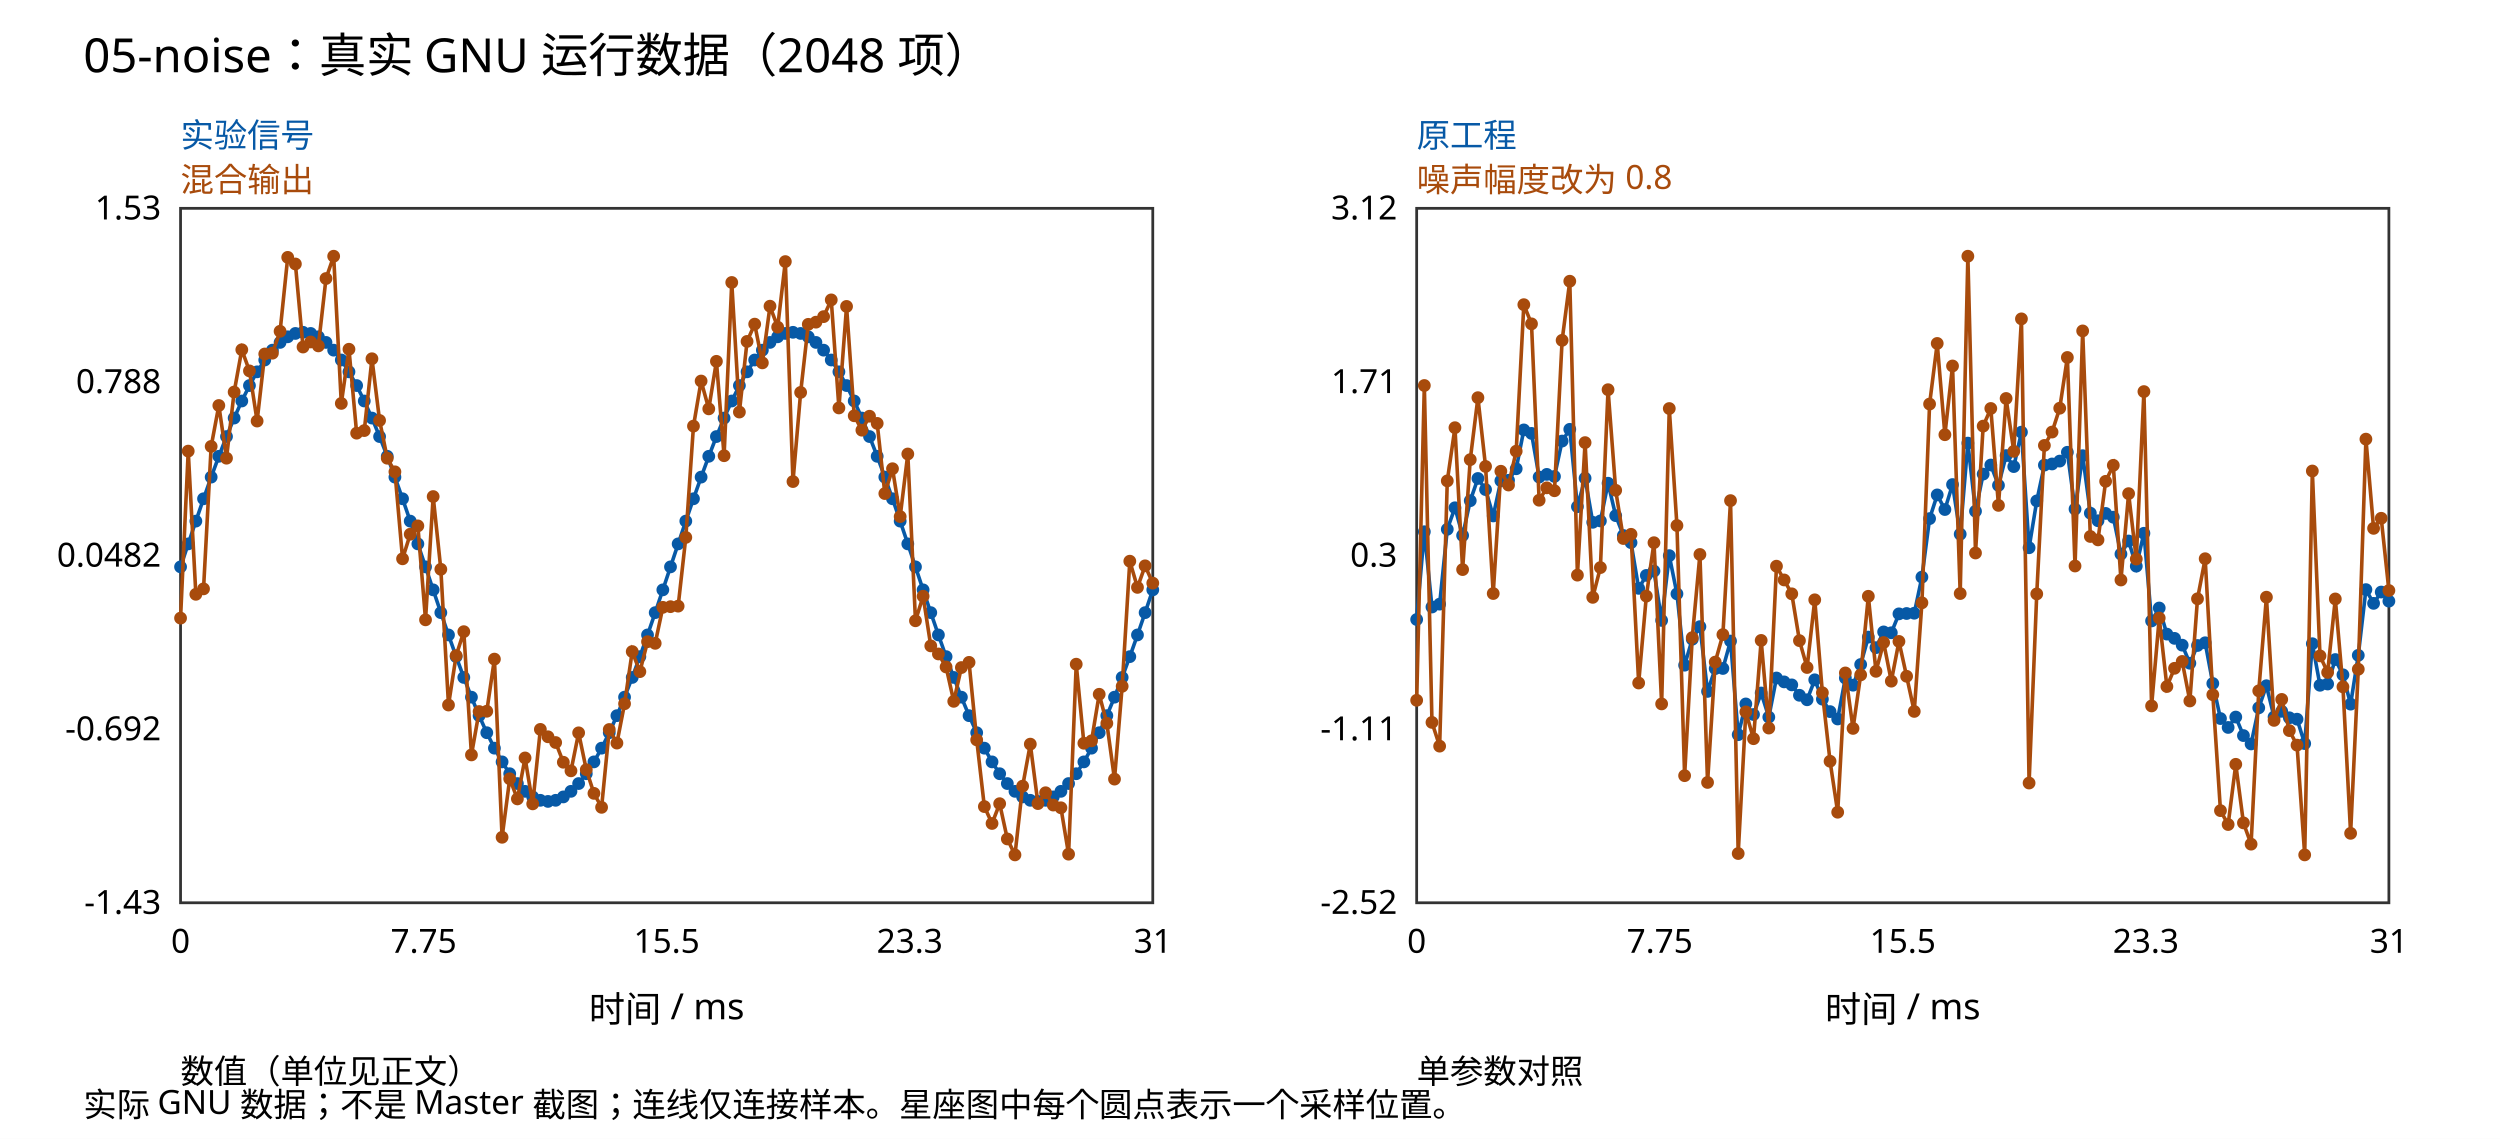
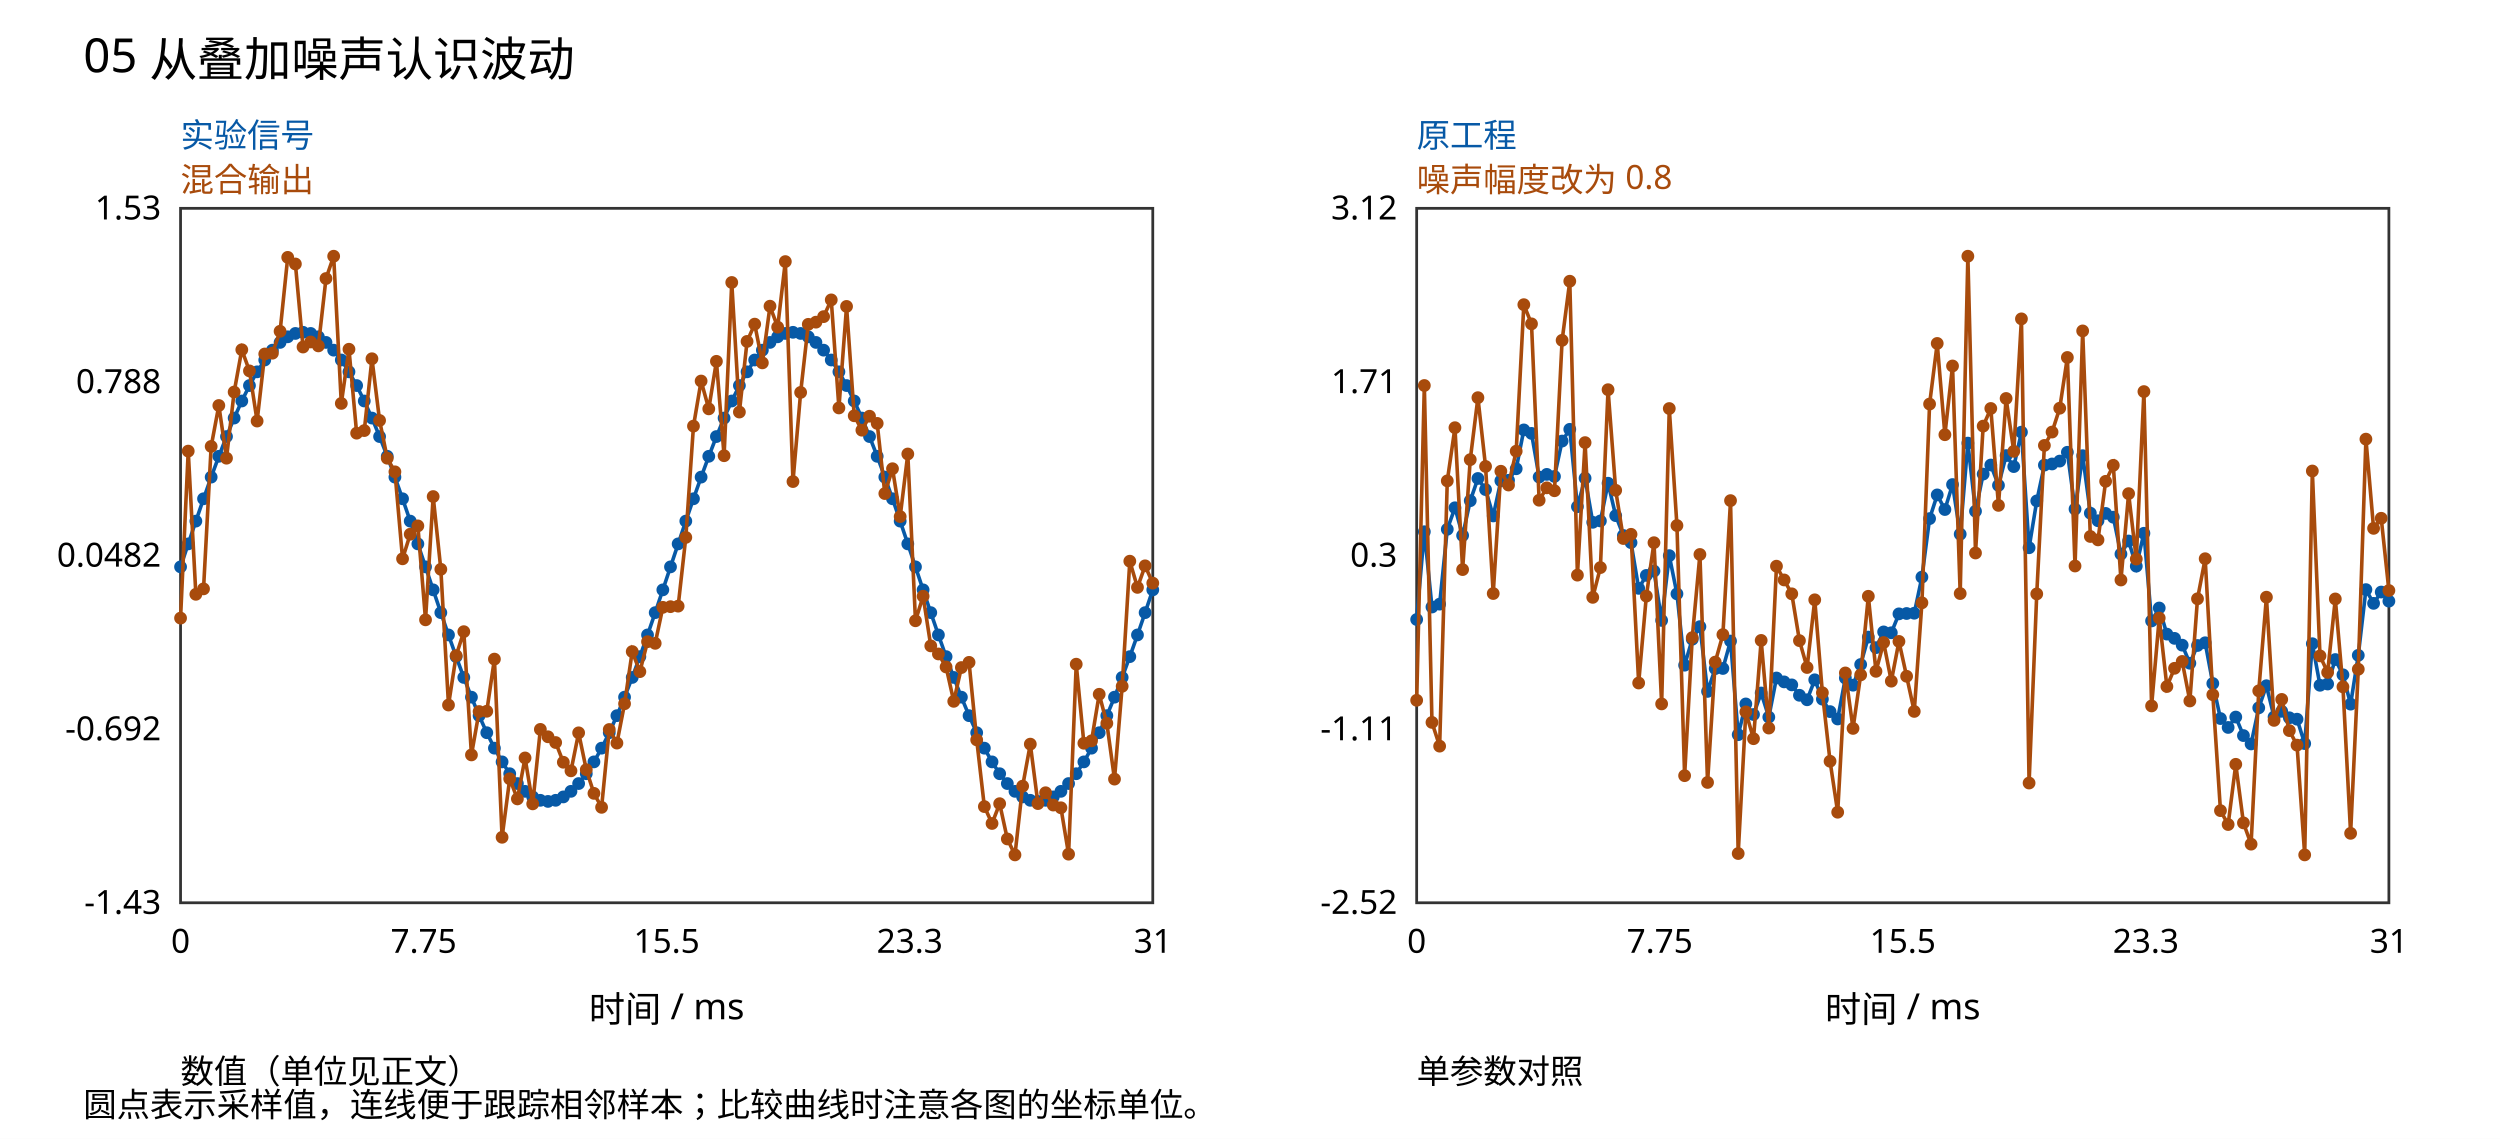
<svg xmlns="http://www.w3.org/2000/svg" width="900" height="410" viewBox="0 0 900 410">
  <rect width="100%" height="100%" fill="white" />
-   <text x="30" y="26" font-family="sans-serif" font-size="17">05-noise：真实 GNU 运行数据（2048 项）</text>
+   <text x="30" y="26" font-family="sans-serif" font-size="17">05 从叠加噪声认识波动</text>
  <rect x="65" y="75" width="350" height="250" fill="none" stroke="#333" />
  <text x="65.0" y="343" text-anchor="middle" font-family="sans-serif" font-size="12">0</text>
  <text x="58" y="329.0" text-anchor="end" font-family="sans-serif" font-size="12">-1.43</text>
  <text x="152.5" y="343" text-anchor="middle" font-family="sans-serif" font-size="12">7.75</text>
  <text x="58" y="266.5" text-anchor="end" font-family="sans-serif" font-size="12">-0.692</text>
  <text x="240.0" y="343" text-anchor="middle" font-family="sans-serif" font-size="12">15.5</text>
  <text x="58" y="204.0" text-anchor="end" font-family="sans-serif" font-size="12">0.0482</text>
  <text x="327.5" y="343" text-anchor="middle" font-family="sans-serif" font-size="12">23.3</text>
  <text x="58" y="141.5" text-anchor="end" font-family="sans-serif" font-size="12">0.788</text>
  <text x="415.0" y="343" text-anchor="middle" font-family="sans-serif" font-size="12">31</text>
  <text x="58" y="79.0" text-anchor="end" font-family="sans-serif" font-size="12">1.53</text>
  <polyline points="65.00,204.07 67.76,195.80 70.51,187.60 73.27,179.56 76.02,171.76 78.78,164.27 81.54,157.16 84.29,150.50 87.05,144.36 89.80,138.80 92.56,133.86 95.31,129.60 98.07,126.06 100.83,123.27 103.58,121.25 106.34,120.04 109.09,119.63 111.85,120.04 114.61,121.25 117.36,123.27 120.12,126.06 122.87,129.60 125.63,133.86 128.39,138.80 131.14,144.36 133.90,150.50 136.65,157.16 139.41,164.27 142.17,171.76 144.92,179.56 147.68,187.60 150.43,195.80 153.19,204.07 155.94,212.35 158.70,220.55 161.46,228.58 164.21,236.39 166.97,243.88 169.72,250.98 172.48,257.64 175.24,263.78 177.99,269.34 180.75,274.28 183.50,278.54 186.26,282.08 189.02,284.88 191.77,286.89 194.53,288.11 197.28,288.51 200.04,288.11 202.80,286.89 205.55,284.88 208.31,282.08 211.06,278.54 213.82,274.28 216.57,269.34 219.33,263.78 222.09,257.64 224.84,250.98 227.60,243.88 230.35,236.39 233.11,228.58 235.87,220.55 238.62,212.35 241.38,204.07 244.13,195.80 246.89,187.60 249.65,179.56 252.40,171.76 255.16,164.27 257.91,157.16 260.67,150.50 263.43,144.36 266.18,138.80 268.94,133.86 271.69,129.60 274.45,126.06 277.20,123.27 279.96,121.25 282.72,120.04 285.47,119.63 288.23,120.04 290.98,121.25 293.74,123.27 296.50,126.06 299.25,129.60 302.01,133.86 304.76,138.80 307.52,144.36 310.28,150.50 313.03,157.16 315.79,164.27 318.54,171.76 321.30,179.56 324.06,187.60 326.81,195.80 329.57,204.07 332.32,212.35 335.08,220.55 337.83,228.58 340.59,236.39 343.35,243.88 346.10,250.98 348.86,257.64 351.61,263.78 354.37,269.34 357.13,274.28 359.88,278.54 362.64,282.08 365.39,284.88 368.15,286.89 370.91,288.11 373.66,288.51 376.42,288.11 379.17,286.89 381.93,284.88 384.69,282.08 387.44,278.54 390.20,274.28 392.95,269.34 395.71,263.78 398.46,257.64 401.22,250.98 403.98,243.88 406.73,236.39 409.49,228.58 412.24,220.55 415.00,212.35" fill="none" stroke="#0759a6" stroke-width="1.3" />
  <circle cx="65.00" cy="204.07" r="2.3" fill="#0759a6" />
  <circle cx="67.76" cy="195.80" r="2.3" fill="#0759a6" />
  <circle cx="70.51" cy="187.60" r="2.3" fill="#0759a6" />
  <circle cx="73.27" cy="179.56" r="2.3" fill="#0759a6" />
  <circle cx="76.02" cy="171.76" r="2.3" fill="#0759a6" />
  <circle cx="78.78" cy="164.27" r="2.3" fill="#0759a6" />
  <circle cx="81.54" cy="157.16" r="2.3" fill="#0759a6" />
  <circle cx="84.29" cy="150.50" r="2.3" fill="#0759a6" />
  <circle cx="87.05" cy="144.36" r="2.3" fill="#0759a6" />
  <circle cx="89.80" cy="138.80" r="2.3" fill="#0759a6" />
  <circle cx="92.56" cy="133.86" r="2.3" fill="#0759a6" />
  <circle cx="95.31" cy="129.60" r="2.3" fill="#0759a6" />
  <circle cx="98.07" cy="126.06" r="2.3" fill="#0759a6" />
  <circle cx="100.83" cy="123.27" r="2.3" fill="#0759a6" />
  <circle cx="103.58" cy="121.25" r="2.3" fill="#0759a6" />
  <circle cx="106.34" cy="120.04" r="2.3" fill="#0759a6" />
  <circle cx="109.09" cy="119.63" r="2.3" fill="#0759a6" />
  <circle cx="111.85" cy="120.04" r="2.3" fill="#0759a6" />
  <circle cx="114.61" cy="121.25" r="2.3" fill="#0759a6" />
  <circle cx="117.36" cy="123.27" r="2.3" fill="#0759a6" />
  <circle cx="120.12" cy="126.06" r="2.3" fill="#0759a6" />
  <circle cx="122.87" cy="129.60" r="2.3" fill="#0759a6" />
  <circle cx="125.63" cy="133.86" r="2.3" fill="#0759a6" />
  <circle cx="128.39" cy="138.80" r="2.3" fill="#0759a6" />
  <circle cx="131.14" cy="144.36" r="2.3" fill="#0759a6" />
  <circle cx="133.90" cy="150.50" r="2.3" fill="#0759a6" />
  <circle cx="136.65" cy="157.16" r="2.3" fill="#0759a6" />
  <circle cx="139.41" cy="164.27" r="2.3" fill="#0759a6" />
  <circle cx="142.17" cy="171.76" r="2.3" fill="#0759a6" />
  <circle cx="144.92" cy="179.56" r="2.3" fill="#0759a6" />
  <circle cx="147.68" cy="187.60" r="2.3" fill="#0759a6" />
  <circle cx="150.43" cy="195.80" r="2.3" fill="#0759a6" />
  <circle cx="153.19" cy="204.07" r="2.3" fill="#0759a6" />
  <circle cx="155.94" cy="212.35" r="2.3" fill="#0759a6" />
  <circle cx="158.70" cy="220.55" r="2.3" fill="#0759a6" />
  <circle cx="161.46" cy="228.58" r="2.3" fill="#0759a6" />
  <circle cx="164.21" cy="236.39" r="2.3" fill="#0759a6" />
  <circle cx="166.97" cy="243.88" r="2.3" fill="#0759a6" />
  <circle cx="169.72" cy="250.98" r="2.3" fill="#0759a6" />
  <circle cx="172.48" cy="257.64" r="2.3" fill="#0759a6" />
  <circle cx="175.24" cy="263.78" r="2.3" fill="#0759a6" />
  <circle cx="177.99" cy="269.34" r="2.3" fill="#0759a6" />
  <circle cx="180.75" cy="274.28" r="2.3" fill="#0759a6" />
  <circle cx="183.50" cy="278.54" r="2.3" fill="#0759a6" />
  <circle cx="186.26" cy="282.08" r="2.3" fill="#0759a6" />
  <circle cx="189.02" cy="284.88" r="2.3" fill="#0759a6" />
  <circle cx="191.77" cy="286.89" r="2.3" fill="#0759a6" />
  <circle cx="194.53" cy="288.11" r="2.3" fill="#0759a6" />
  <circle cx="197.28" cy="288.51" r="2.3" fill="#0759a6" />
  <circle cx="200.04" cy="288.11" r="2.3" fill="#0759a6" />
  <circle cx="202.80" cy="286.89" r="2.3" fill="#0759a6" />
  <circle cx="205.55" cy="284.88" r="2.3" fill="#0759a6" />
  <circle cx="208.31" cy="282.08" r="2.3" fill="#0759a6" />
  <circle cx="211.06" cy="278.54" r="2.3" fill="#0759a6" />
  <circle cx="213.82" cy="274.28" r="2.3" fill="#0759a6" />
  <circle cx="216.57" cy="269.34" r="2.3" fill="#0759a6" />
  <circle cx="219.33" cy="263.78" r="2.3" fill="#0759a6" />
  <circle cx="222.09" cy="257.64" r="2.3" fill="#0759a6" />
  <circle cx="224.84" cy="250.98" r="2.3" fill="#0759a6" />
  <circle cx="227.60" cy="243.88" r="2.3" fill="#0759a6" />
  <circle cx="230.35" cy="236.39" r="2.3" fill="#0759a6" />
  <circle cx="233.11" cy="228.58" r="2.3" fill="#0759a6" />
  <circle cx="235.87" cy="220.55" r="2.3" fill="#0759a6" />
  <circle cx="238.62" cy="212.35" r="2.3" fill="#0759a6" />
  <circle cx="241.38" cy="204.07" r="2.3" fill="#0759a6" />
  <circle cx="244.13" cy="195.80" r="2.3" fill="#0759a6" />
  <circle cx="246.89" cy="187.60" r="2.3" fill="#0759a6" />
  <circle cx="249.65" cy="179.56" r="2.3" fill="#0759a6" />
  <circle cx="252.40" cy="171.76" r="2.3" fill="#0759a6" />
  <circle cx="255.16" cy="164.27" r="2.3" fill="#0759a6" />
  <circle cx="257.91" cy="157.16" r="2.3" fill="#0759a6" />
  <circle cx="260.67" cy="150.50" r="2.3" fill="#0759a6" />
  <circle cx="263.43" cy="144.36" r="2.3" fill="#0759a6" />
  <circle cx="266.18" cy="138.80" r="2.3" fill="#0759a6" />
  <circle cx="268.94" cy="133.86" r="2.3" fill="#0759a6" />
  <circle cx="271.69" cy="129.60" r="2.3" fill="#0759a6" />
  <circle cx="274.45" cy="126.06" r="2.3" fill="#0759a6" />
  <circle cx="277.20" cy="123.27" r="2.3" fill="#0759a6" />
  <circle cx="279.96" cy="121.25" r="2.3" fill="#0759a6" />
  <circle cx="282.72" cy="120.04" r="2.3" fill="#0759a6" />
  <circle cx="285.47" cy="119.63" r="2.3" fill="#0759a6" />
  <circle cx="288.23" cy="120.04" r="2.3" fill="#0759a6" />
  <circle cx="290.98" cy="121.25" r="2.3" fill="#0759a6" />
  <circle cx="293.74" cy="123.27" r="2.3" fill="#0759a6" />
  <circle cx="296.50" cy="126.06" r="2.3" fill="#0759a6" />
  <circle cx="299.25" cy="129.60" r="2.3" fill="#0759a6" />
  <circle cx="302.01" cy="133.86" r="2.3" fill="#0759a6" />
  <circle cx="304.76" cy="138.80" r="2.3" fill="#0759a6" />
  <circle cx="307.52" cy="144.36" r="2.3" fill="#0759a6" />
  <circle cx="310.28" cy="150.50" r="2.3" fill="#0759a6" />
  <circle cx="313.03" cy="157.16" r="2.3" fill="#0759a6" />
  <circle cx="315.79" cy="164.27" r="2.3" fill="#0759a6" />
  <circle cx="318.54" cy="171.76" r="2.3" fill="#0759a6" />
  <circle cx="321.30" cy="179.56" r="2.3" fill="#0759a6" />
  <circle cx="324.06" cy="187.60" r="2.3" fill="#0759a6" />
  <circle cx="326.81" cy="195.80" r="2.3" fill="#0759a6" />
  <circle cx="329.57" cy="204.07" r="2.3" fill="#0759a6" />
  <circle cx="332.32" cy="212.35" r="2.3" fill="#0759a6" />
  <circle cx="335.08" cy="220.55" r="2.3" fill="#0759a6" />
  <circle cx="337.83" cy="228.58" r="2.3" fill="#0759a6" />
  <circle cx="340.59" cy="236.39" r="2.3" fill="#0759a6" />
  <circle cx="343.35" cy="243.88" r="2.3" fill="#0759a6" />
  <circle cx="346.10" cy="250.98" r="2.3" fill="#0759a6" />
  <circle cx="348.86" cy="257.64" r="2.3" fill="#0759a6" />
  <circle cx="351.61" cy="263.78" r="2.3" fill="#0759a6" />
  <circle cx="354.37" cy="269.34" r="2.3" fill="#0759a6" />
  <circle cx="357.13" cy="274.28" r="2.3" fill="#0759a6" />
  <circle cx="359.88" cy="278.54" r="2.3" fill="#0759a6" />
  <circle cx="362.64" cy="282.08" r="2.3" fill="#0759a6" />
  <circle cx="365.39" cy="284.88" r="2.3" fill="#0759a6" />
  <circle cx="368.15" cy="286.89" r="2.3" fill="#0759a6" />
  <circle cx="370.91" cy="288.11" r="2.3" fill="#0759a6" />
  <circle cx="373.66" cy="288.51" r="2.3" fill="#0759a6" />
  <circle cx="376.42" cy="288.11" r="2.3" fill="#0759a6" />
  <circle cx="379.17" cy="286.89" r="2.3" fill="#0759a6" />
  <circle cx="381.93" cy="284.88" r="2.3" fill="#0759a6" />
  <circle cx="384.69" cy="282.08" r="2.3" fill="#0759a6" />
  <circle cx="387.44" cy="278.54" r="2.3" fill="#0759a6" />
  <circle cx="390.20" cy="274.28" r="2.3" fill="#0759a6" />
  <circle cx="392.95" cy="269.34" r="2.3" fill="#0759a6" />
  <circle cx="395.71" cy="263.78" r="2.3" fill="#0759a6" />
  <circle cx="398.46" cy="257.64" r="2.3" fill="#0759a6" />
  <circle cx="401.22" cy="250.98" r="2.3" fill="#0759a6" />
  <circle cx="403.98" cy="243.88" r="2.3" fill="#0759a6" />
  <circle cx="406.73" cy="236.39" r="2.3" fill="#0759a6" />
  <circle cx="409.49" cy="228.58" r="2.3" fill="#0759a6" />
  <circle cx="412.24" cy="220.55" r="2.3" fill="#0759a6" />
  <circle cx="415.00" cy="212.35" r="2.3" fill="#0759a6" />
  <text x="65" y="53" fill="#0759a6" font-family="sans-serif" font-size="12">实验信号</text>
  <polyline points="65.00,222.52 67.76,162.40 70.51,213.95 73.27,211.99 76.02,160.71 78.78,145.98 81.54,164.95 84.29,141.13 87.05,125.91 89.80,133.52 92.56,151.58 95.31,127.44 98.07,127.15 100.83,119.26 103.58,92.65 106.34,95.03 109.09,124.93 111.85,123.11 114.61,124.52 117.36,100.27 120.12,92.24 122.87,145.23 125.63,125.73 128.39,155.94 131.14,155.01 133.90,129.15 136.65,151.37 139.41,164.96 142.17,169.86 144.92,201.17 147.68,192.32 150.43,189.32 153.19,223.14 155.94,178.76 158.70,204.95 161.46,253.81 164.21,236.02 166.97,227.40 169.72,271.77 172.48,256.15 175.24,256.05 177.99,237.28 180.75,301.42 183.50,280.36 186.26,287.60 189.02,272.86 191.77,289.39 194.53,262.58 197.28,265.24 200.04,267.31 202.80,274.41 205.55,277.50 208.31,263.82 211.06,277.08 213.82,285.61 216.57,290.64 219.33,262.62 222.09,267.51 224.84,253.35 227.60,234.56 230.35,241.79 233.11,231.01 235.87,231.60 238.62,218.64 241.38,218.40 244.13,218.21 246.89,193.47 249.65,153.40 252.40,137.17 255.16,147.19 257.91,130.08 260.67,164.06 263.43,101.69 266.18,148.34 268.94,122.91 271.69,116.69 274.45,130.63 277.20,110.23 279.96,117.77 282.72,94.17 285.47,173.36 288.23,141.27 290.98,116.76 293.74,115.98 296.50,113.99 299.25,107.96 302.01,146.86 304.76,110.31 307.52,149.68 310.28,154.87 313.03,149.84 315.79,152.42 318.54,177.68 321.30,168.74 324.06,185.98 326.81,163.44 329.57,223.48 332.32,214.64 335.08,232.52 337.83,235.42 340.59,240.10 343.35,252.48 346.10,240.32 348.86,238.45 351.61,266.35 354.37,290.37 357.13,296.45 359.88,289.33 362.64,302.02 365.39,307.76 368.15,283.01 370.91,267.89 373.66,289.29 376.42,285.39 379.17,289.82 381.93,290.80 384.69,307.50 387.44,239.11 390.20,267.57 392.95,266.70 395.71,249.94 398.46,260.39 401.22,280.48 403.98,247.06 406.73,202.03 409.49,211.46 412.24,203.70 415.00,209.93" fill="none" stroke="#a84b0c" stroke-width="1.3" />
  <circle cx="65.00" cy="222.52" r="2.3" fill="#a84b0c" />
  <circle cx="67.76" cy="162.40" r="2.3" fill="#a84b0c" />
  <circle cx="70.51" cy="213.95" r="2.3" fill="#a84b0c" />
  <circle cx="73.27" cy="211.99" r="2.3" fill="#a84b0c" />
  <circle cx="76.02" cy="160.71" r="2.3" fill="#a84b0c" />
  <circle cx="78.78" cy="145.98" r="2.3" fill="#a84b0c" />
  <circle cx="81.54" cy="164.95" r="2.3" fill="#a84b0c" />
  <circle cx="84.29" cy="141.13" r="2.3" fill="#a84b0c" />
  <circle cx="87.05" cy="125.91" r="2.3" fill="#a84b0c" />
  <circle cx="89.80" cy="133.52" r="2.3" fill="#a84b0c" />
  <circle cx="92.56" cy="151.58" r="2.3" fill="#a84b0c" />
  <circle cx="95.31" cy="127.44" r="2.3" fill="#a84b0c" />
  <circle cx="98.07" cy="127.15" r="2.3" fill="#a84b0c" />
  <circle cx="100.83" cy="119.26" r="2.3" fill="#a84b0c" />
  <circle cx="103.58" cy="92.65" r="2.3" fill="#a84b0c" />
  <circle cx="106.34" cy="95.03" r="2.3" fill="#a84b0c" />
  <circle cx="109.09" cy="124.93" r="2.3" fill="#a84b0c" />
  <circle cx="111.85" cy="123.11" r="2.3" fill="#a84b0c" />
  <circle cx="114.61" cy="124.52" r="2.3" fill="#a84b0c" />
  <circle cx="117.36" cy="100.27" r="2.3" fill="#a84b0c" />
  <circle cx="120.12" cy="92.24" r="2.3" fill="#a84b0c" />
  <circle cx="122.87" cy="145.23" r="2.3" fill="#a84b0c" />
  <circle cx="125.63" cy="125.73" r="2.3" fill="#a84b0c" />
  <circle cx="128.39" cy="155.94" r="2.3" fill="#a84b0c" />
  <circle cx="131.14" cy="155.01" r="2.3" fill="#a84b0c" />
  <circle cx="133.90" cy="129.15" r="2.3" fill="#a84b0c" />
  <circle cx="136.65" cy="151.37" r="2.3" fill="#a84b0c" />
  <circle cx="139.41" cy="164.96" r="2.3" fill="#a84b0c" />
  <circle cx="142.17" cy="169.86" r="2.3" fill="#a84b0c" />
  <circle cx="144.92" cy="201.17" r="2.3" fill="#a84b0c" />
  <circle cx="147.68" cy="192.32" r="2.3" fill="#a84b0c" />
  <circle cx="150.43" cy="189.32" r="2.3" fill="#a84b0c" />
  <circle cx="153.19" cy="223.14" r="2.3" fill="#a84b0c" />
  <circle cx="155.94" cy="178.76" r="2.3" fill="#a84b0c" />
  <circle cx="158.70" cy="204.95" r="2.3" fill="#a84b0c" />
  <circle cx="161.46" cy="253.81" r="2.3" fill="#a84b0c" />
  <circle cx="164.21" cy="236.02" r="2.3" fill="#a84b0c" />
  <circle cx="166.97" cy="227.40" r="2.3" fill="#a84b0c" />
  <circle cx="169.72" cy="271.77" r="2.3" fill="#a84b0c" />
  <circle cx="172.48" cy="256.15" r="2.3" fill="#a84b0c" />
  <circle cx="175.24" cy="256.05" r="2.3" fill="#a84b0c" />
  <circle cx="177.99" cy="237.28" r="2.3" fill="#a84b0c" />
  <circle cx="180.75" cy="301.42" r="2.3" fill="#a84b0c" />
  <circle cx="183.50" cy="280.36" r="2.3" fill="#a84b0c" />
  <circle cx="186.26" cy="287.60" r="2.3" fill="#a84b0c" />
  <circle cx="189.02" cy="272.86" r="2.3" fill="#a84b0c" />
  <circle cx="191.77" cy="289.39" r="2.3" fill="#a84b0c" />
  <circle cx="194.53" cy="262.58" r="2.3" fill="#a84b0c" />
  <circle cx="197.28" cy="265.24" r="2.3" fill="#a84b0c" />
  <circle cx="200.04" cy="267.31" r="2.3" fill="#a84b0c" />
  <circle cx="202.80" cy="274.41" r="2.3" fill="#a84b0c" />
  <circle cx="205.55" cy="277.50" r="2.3" fill="#a84b0c" />
  <circle cx="208.31" cy="263.82" r="2.3" fill="#a84b0c" />
  <circle cx="211.06" cy="277.08" r="2.3" fill="#a84b0c" />
  <circle cx="213.82" cy="285.61" r="2.3" fill="#a84b0c" />
  <circle cx="216.57" cy="290.64" r="2.3" fill="#a84b0c" />
  <circle cx="219.33" cy="262.62" r="2.3" fill="#a84b0c" />
  <circle cx="222.09" cy="267.51" r="2.3" fill="#a84b0c" />
  <circle cx="224.84" cy="253.35" r="2.3" fill="#a84b0c" />
  <circle cx="227.60" cy="234.56" r="2.3" fill="#a84b0c" />
  <circle cx="230.35" cy="241.79" r="2.3" fill="#a84b0c" />
  <circle cx="233.11" cy="231.01" r="2.3" fill="#a84b0c" />
  <circle cx="235.87" cy="231.60" r="2.3" fill="#a84b0c" />
  <circle cx="238.62" cy="218.64" r="2.3" fill="#a84b0c" />
  <circle cx="241.38" cy="218.40" r="2.3" fill="#a84b0c" />
  <circle cx="244.13" cy="218.21" r="2.3" fill="#a84b0c" />
  <circle cx="246.89" cy="193.47" r="2.3" fill="#a84b0c" />
  <circle cx="249.65" cy="153.40" r="2.3" fill="#a84b0c" />
  <circle cx="252.40" cy="137.17" r="2.3" fill="#a84b0c" />
  <circle cx="255.16" cy="147.19" r="2.3" fill="#a84b0c" />
  <circle cx="257.91" cy="130.08" r="2.3" fill="#a84b0c" />
  <circle cx="260.67" cy="164.06" r="2.3" fill="#a84b0c" />
  <circle cx="263.43" cy="101.69" r="2.3" fill="#a84b0c" />
  <circle cx="266.18" cy="148.34" r="2.3" fill="#a84b0c" />
  <circle cx="268.94" cy="122.91" r="2.3" fill="#a84b0c" />
  <circle cx="271.69" cy="116.69" r="2.3" fill="#a84b0c" />
  <circle cx="274.45" cy="130.63" r="2.3" fill="#a84b0c" />
  <circle cx="277.20" cy="110.23" r="2.3" fill="#a84b0c" />
  <circle cx="279.96" cy="117.77" r="2.3" fill="#a84b0c" />
  <circle cx="282.72" cy="94.17" r="2.3" fill="#a84b0c" />
  <circle cx="285.47" cy="173.36" r="2.3" fill="#a84b0c" />
  <circle cx="288.23" cy="141.27" r="2.3" fill="#a84b0c" />
  <circle cx="290.98" cy="116.76" r="2.3" fill="#a84b0c" />
  <circle cx="293.74" cy="115.98" r="2.3" fill="#a84b0c" />
  <circle cx="296.50" cy="113.99" r="2.3" fill="#a84b0c" />
  <circle cx="299.25" cy="107.96" r="2.3" fill="#a84b0c" />
  <circle cx="302.01" cy="146.86" r="2.3" fill="#a84b0c" />
  <circle cx="304.76" cy="110.31" r="2.3" fill="#a84b0c" />
  <circle cx="307.52" cy="149.68" r="2.3" fill="#a84b0c" />
  <circle cx="310.28" cy="154.87" r="2.3" fill="#a84b0c" />
  <circle cx="313.03" cy="149.84" r="2.3" fill="#a84b0c" />
  <circle cx="315.79" cy="152.42" r="2.3" fill="#a84b0c" />
  <circle cx="318.54" cy="177.68" r="2.3" fill="#a84b0c" />
  <circle cx="321.30" cy="168.74" r="2.3" fill="#a84b0c" />
  <circle cx="324.06" cy="185.98" r="2.3" fill="#a84b0c" />
  <circle cx="326.81" cy="163.44" r="2.3" fill="#a84b0c" />
  <circle cx="329.57" cy="223.48" r="2.3" fill="#a84b0c" />
  <circle cx="332.32" cy="214.64" r="2.3" fill="#a84b0c" />
  <circle cx="335.08" cy="232.52" r="2.3" fill="#a84b0c" />
  <circle cx="337.83" cy="235.42" r="2.3" fill="#a84b0c" />
  <circle cx="340.59" cy="240.10" r="2.3" fill="#a84b0c" />
  <circle cx="343.35" cy="252.48" r="2.3" fill="#a84b0c" />
  <circle cx="346.10" cy="240.32" r="2.3" fill="#a84b0c" />
  <circle cx="348.86" cy="238.45" r="2.3" fill="#a84b0c" />
  <circle cx="351.61" cy="266.35" r="2.3" fill="#a84b0c" />
  <circle cx="354.37" cy="290.37" r="2.3" fill="#a84b0c" />
  <circle cx="357.13" cy="296.45" r="2.3" fill="#a84b0c" />
  <circle cx="359.88" cy="289.33" r="2.3" fill="#a84b0c" />
  <circle cx="362.64" cy="302.02" r="2.3" fill="#a84b0c" />
  <circle cx="365.39" cy="307.76" r="2.3" fill="#a84b0c" />
  <circle cx="368.15" cy="283.01" r="2.3" fill="#a84b0c" />
  <circle cx="370.91" cy="267.89" r="2.3" fill="#a84b0c" />
  <circle cx="373.66" cy="289.29" r="2.3" fill="#a84b0c" />
  <circle cx="376.42" cy="285.39" r="2.3" fill="#a84b0c" />
  <circle cx="379.17" cy="289.82" r="2.3" fill="#a84b0c" />
  <circle cx="381.93" cy="290.80" r="2.3" fill="#a84b0c" />
  <circle cx="384.69" cy="307.50" r="2.3" fill="#a84b0c" />
  <circle cx="387.44" cy="239.11" r="2.3" fill="#a84b0c" />
  <circle cx="390.20" cy="267.57" r="2.3" fill="#a84b0c" />
  <circle cx="392.95" cy="266.70" r="2.3" fill="#a84b0c" />
  <circle cx="395.71" cy="249.94" r="2.3" fill="#a84b0c" />
  <circle cx="398.46" cy="260.39" r="2.3" fill="#a84b0c" />
  <circle cx="401.22" cy="280.48" r="2.3" fill="#a84b0c" />
  <circle cx="403.98" cy="247.06" r="2.3" fill="#a84b0c" />
  <circle cx="406.73" cy="202.03" r="2.3" fill="#a84b0c" />
  <circle cx="409.49" cy="211.46" r="2.3" fill="#a84b0c" />
  <circle cx="412.24" cy="203.70" r="2.3" fill="#a84b0c" />
  <circle cx="415.00" cy="209.93" r="2.3" fill="#a84b0c" />
  <text x="65" y="69" fill="#a84b0c" font-family="sans-serif" font-size="12">混合输出</text>
  <text x="240.0" y="368" text-anchor="middle" font-family="sans-serif" font-size="13">时间 / ms</text>
  <text x="65" y="390" font-family="sans-serif" font-size="12">数值（单位见正文）</text>
  <rect x="510" y="75" width="350" height="250" fill="none" stroke="#333" />
  <text x="510.0" y="343" text-anchor="middle" font-family="sans-serif" font-size="12">0</text>
  <text x="503" y="329.0" text-anchor="end" font-family="sans-serif" font-size="12">-2.52</text>
  <text x="597.5" y="343" text-anchor="middle" font-family="sans-serif" font-size="12">7.75</text>
  <text x="503" y="266.5" text-anchor="end" font-family="sans-serif" font-size="12">-1.11</text>
  <text x="685.0" y="343" text-anchor="middle" font-family="sans-serif" font-size="12">15.5</text>
  <text x="503" y="204.0" text-anchor="end" font-family="sans-serif" font-size="12">0.3</text>
  <text x="772.5" y="343" text-anchor="middle" font-family="sans-serif" font-size="12">23.3</text>
  <text x="503" y="141.5" text-anchor="end" font-family="sans-serif" font-size="12">1.71</text>
  <text x="860.0" y="343" text-anchor="middle" font-family="sans-serif" font-size="12">31</text>
  <text x="503" y="79.0" text-anchor="end" font-family="sans-serif" font-size="12">3.12</text>
  <polyline points="510.00,223.02 512.76,191.43 515.51,218.52 518.27,217.49 521.02,190.54 523.78,182.80 526.54,192.77 529.29,180.25 532.05,172.25 534.80,176.25 537.56,185.74 540.31,173.06 543.07,172.90 545.83,168.75 548.58,154.77 551.34,156.02 554.09,171.74 556.85,170.78 559.61,171.52 562.36,158.78 565.12,154.56 567.87,182.41 570.63,172.16 573.39,188.03 576.14,187.54 578.90,173.96 581.65,185.63 584.41,192.78 587.17,195.35 589.92,211.81 592.68,207.15 595.43,205.58 598.19,223.35 600.94,200.03 603.70,213.79 606.46,239.47 609.21,230.12 611.97,225.59 614.72,248.91 617.48,240.70 620.24,240.65 622.99,230.78 625.75,264.49 628.50,253.42 631.26,257.23 634.02,249.48 636.77,258.17 639.53,244.08 642.28,245.48 645.04,246.56 647.80,250.30 650.55,251.92 653.31,244.73 656.06,251.70 658.82,256.18 661.57,258.83 664.33,244.10 667.09,246.67 669.84,239.23 672.60,229.35 675.35,233.15 678.11,227.49 680.87,227.80 683.62,220.99 686.38,220.86 689.13,220.76 691.89,207.76 694.65,186.70 697.40,178.17 700.16,183.43 702.91,174.44 705.67,192.30 708.43,159.52 711.18,184.04 713.94,170.67 716.69,167.41 719.45,174.73 722.20,164.01 724.96,167.97 727.72,155.57 730.47,197.19 733.23,180.33 735.98,167.44 738.74,167.03 741.50,165.99 744.25,162.82 747.01,183.26 749.76,164.05 752.52,184.74 755.28,187.47 758.03,184.83 760.79,186.19 763.54,199.46 766.30,194.76 769.06,203.82 771.81,191.98 774.57,223.53 777.32,218.88 780.08,228.28 782.83,229.81 785.59,232.26 788.35,238.77 791.10,232.38 793.86,231.40 796.61,246.06 799.37,258.68 802.13,261.88 804.88,258.14 807.64,264.81 810.39,267.82 813.15,254.82 815.91,246.87 818.66,258.11 821.42,256.07 824.17,258.40 826.93,258.91 829.69,267.69 832.44,231.74 835.20,246.70 837.95,246.24 840.71,237.44 843.46,242.93 846.22,253.49 848.98,235.92 851.73,212.26 854.49,217.21 857.24,213.14 860.00,216.41" fill="none" stroke="#0759a6" stroke-width="1.3" />
  <circle cx="510.00" cy="223.02" r="2.3" fill="#0759a6" />
  <circle cx="512.76" cy="191.43" r="2.3" fill="#0759a6" />
  <circle cx="515.51" cy="218.52" r="2.3" fill="#0759a6" />
  <circle cx="518.27" cy="217.49" r="2.3" fill="#0759a6" />
  <circle cx="521.02" cy="190.54" r="2.3" fill="#0759a6" />
  <circle cx="523.78" cy="182.80" r="2.3" fill="#0759a6" />
  <circle cx="526.54" cy="192.77" r="2.3" fill="#0759a6" />
  <circle cx="529.29" cy="180.25" r="2.3" fill="#0759a6" />
  <circle cx="532.05" cy="172.25" r="2.3" fill="#0759a6" />
  <circle cx="534.80" cy="176.25" r="2.3" fill="#0759a6" />
  <circle cx="537.56" cy="185.74" r="2.3" fill="#0759a6" />
  <circle cx="540.31" cy="173.06" r="2.3" fill="#0759a6" />
  <circle cx="543.07" cy="172.90" r="2.3" fill="#0759a6" />
  <circle cx="545.83" cy="168.75" r="2.3" fill="#0759a6" />
  <circle cx="548.58" cy="154.77" r="2.3" fill="#0759a6" />
  <circle cx="551.34" cy="156.02" r="2.3" fill="#0759a6" />
  <circle cx="554.09" cy="171.74" r="2.3" fill="#0759a6" />
  <circle cx="556.85" cy="170.78" r="2.3" fill="#0759a6" />
  <circle cx="559.61" cy="171.52" r="2.3" fill="#0759a6" />
  <circle cx="562.36" cy="158.78" r="2.3" fill="#0759a6" />
  <circle cx="565.12" cy="154.56" r="2.3" fill="#0759a6" />
  <circle cx="567.87" cy="182.41" r="2.3" fill="#0759a6" />
  <circle cx="570.63" cy="172.16" r="2.3" fill="#0759a6" />
  <circle cx="573.39" cy="188.03" r="2.3" fill="#0759a6" />
  <circle cx="576.14" cy="187.54" r="2.3" fill="#0759a6" />
  <circle cx="578.90" cy="173.96" r="2.3" fill="#0759a6" />
  <circle cx="581.65" cy="185.63" r="2.3" fill="#0759a6" />
  <circle cx="584.41" cy="192.78" r="2.3" fill="#0759a6" />
  <circle cx="587.17" cy="195.35" r="2.3" fill="#0759a6" />
  <circle cx="589.92" cy="211.81" r="2.3" fill="#0759a6" />
  <circle cx="592.68" cy="207.15" r="2.3" fill="#0759a6" />
  <circle cx="595.43" cy="205.58" r="2.3" fill="#0759a6" />
  <circle cx="598.19" cy="223.35" r="2.3" fill="#0759a6" />
  <circle cx="600.94" cy="200.03" r="2.3" fill="#0759a6" />
  <circle cx="603.70" cy="213.79" r="2.3" fill="#0759a6" />
  <circle cx="606.46" cy="239.47" r="2.3" fill="#0759a6" />
  <circle cx="609.21" cy="230.12" r="2.3" fill="#0759a6" />
  <circle cx="611.97" cy="225.59" r="2.3" fill="#0759a6" />
  <circle cx="614.72" cy="248.91" r="2.3" fill="#0759a6" />
  <circle cx="617.48" cy="240.70" r="2.3" fill="#0759a6" />
  <circle cx="620.24" cy="240.65" r="2.3" fill="#0759a6" />
  <circle cx="622.99" cy="230.78" r="2.3" fill="#0759a6" />
  <circle cx="625.75" cy="264.49" r="2.3" fill="#0759a6" />
  <circle cx="628.50" cy="253.42" r="2.3" fill="#0759a6" />
  <circle cx="631.26" cy="257.23" r="2.3" fill="#0759a6" />
  <circle cx="634.02" cy="249.48" r="2.3" fill="#0759a6" />
  <circle cx="636.77" cy="258.17" r="2.3" fill="#0759a6" />
  <circle cx="639.53" cy="244.08" r="2.3" fill="#0759a6" />
  <circle cx="642.28" cy="245.48" r="2.3" fill="#0759a6" />
  <circle cx="645.04" cy="246.56" r="2.3" fill="#0759a6" />
  <circle cx="647.80" cy="250.30" r="2.3" fill="#0759a6" />
  <circle cx="650.55" cy="251.92" r="2.3" fill="#0759a6" />
  <circle cx="653.31" cy="244.73" r="2.3" fill="#0759a6" />
  <circle cx="656.06" cy="251.70" r="2.3" fill="#0759a6" />
  <circle cx="658.82" cy="256.18" r="2.3" fill="#0759a6" />
  <circle cx="661.57" cy="258.83" r="2.3" fill="#0759a6" />
  <circle cx="664.33" cy="244.10" r="2.3" fill="#0759a6" />
  <circle cx="667.09" cy="246.67" r="2.3" fill="#0759a6" />
  <circle cx="669.84" cy="239.23" r="2.3" fill="#0759a6" />
  <circle cx="672.60" cy="229.35" r="2.3" fill="#0759a6" />
  <circle cx="675.35" cy="233.15" r="2.3" fill="#0759a6" />
  <circle cx="678.11" cy="227.49" r="2.3" fill="#0759a6" />
  <circle cx="680.87" cy="227.80" r="2.3" fill="#0759a6" />
  <circle cx="683.62" cy="220.99" r="2.3" fill="#0759a6" />
  <circle cx="686.38" cy="220.86" r="2.3" fill="#0759a6" />
  <circle cx="689.13" cy="220.76" r="2.3" fill="#0759a6" />
  <circle cx="691.89" cy="207.76" r="2.3" fill="#0759a6" />
  <circle cx="694.65" cy="186.70" r="2.3" fill="#0759a6" />
  <circle cx="697.40" cy="178.17" r="2.3" fill="#0759a6" />
  <circle cx="700.16" cy="183.43" r="2.3" fill="#0759a6" />
  <circle cx="702.91" cy="174.44" r="2.3" fill="#0759a6" />
  <circle cx="705.67" cy="192.30" r="2.3" fill="#0759a6" />
  <circle cx="708.43" cy="159.52" r="2.3" fill="#0759a6" />
  <circle cx="711.18" cy="184.04" r="2.3" fill="#0759a6" />
  <circle cx="713.94" cy="170.67" r="2.3" fill="#0759a6" />
  <circle cx="716.69" cy="167.41" r="2.3" fill="#0759a6" />
  <circle cx="719.45" cy="174.73" r="2.3" fill="#0759a6" />
  <circle cx="722.20" cy="164.01" r="2.3" fill="#0759a6" />
  <circle cx="724.96" cy="167.97" r="2.3" fill="#0759a6" />
  <circle cx="727.72" cy="155.57" r="2.3" fill="#0759a6" />
  <circle cx="730.47" cy="197.19" r="2.3" fill="#0759a6" />
  <circle cx="733.23" cy="180.33" r="2.3" fill="#0759a6" />
  <circle cx="735.98" cy="167.44" r="2.3" fill="#0759a6" />
  <circle cx="738.74" cy="167.03" r="2.3" fill="#0759a6" />
  <circle cx="741.50" cy="165.99" r="2.3" fill="#0759a6" />
  <circle cx="744.25" cy="162.82" r="2.3" fill="#0759a6" />
  <circle cx="747.01" cy="183.26" r="2.3" fill="#0759a6" />
  <circle cx="749.76" cy="164.05" r="2.3" fill="#0759a6" />
  <circle cx="752.52" cy="184.74" r="2.3" fill="#0759a6" />
  <circle cx="755.28" cy="187.47" r="2.3" fill="#0759a6" />
  <circle cx="758.03" cy="184.83" r="2.3" fill="#0759a6" />
  <circle cx="760.79" cy="186.19" r="2.3" fill="#0759a6" />
  <circle cx="763.54" cy="199.46" r="2.3" fill="#0759a6" />
  <circle cx="766.30" cy="194.76" r="2.3" fill="#0759a6" />
  <circle cx="769.06" cy="203.82" r="2.3" fill="#0759a6" />
  <circle cx="771.81" cy="191.98" r="2.3" fill="#0759a6" />
  <circle cx="774.57" cy="223.53" r="2.3" fill="#0759a6" />
  <circle cx="777.32" cy="218.88" r="2.3" fill="#0759a6" />
  <circle cx="780.08" cy="228.28" r="2.3" fill="#0759a6" />
  <circle cx="782.83" cy="229.81" r="2.3" fill="#0759a6" />
  <circle cx="785.59" cy="232.26" r="2.3" fill="#0759a6" />
  <circle cx="788.35" cy="238.77" r="2.3" fill="#0759a6" />
  <circle cx="791.10" cy="232.38" r="2.3" fill="#0759a6" />
  <circle cx="793.86" cy="231.40" r="2.3" fill="#0759a6" />
  <circle cx="796.61" cy="246.06" r="2.3" fill="#0759a6" />
  <circle cx="799.37" cy="258.68" r="2.3" fill="#0759a6" />
  <circle cx="802.13" cy="261.88" r="2.3" fill="#0759a6" />
  <circle cx="804.88" cy="258.14" r="2.3" fill="#0759a6" />
  <circle cx="807.64" cy="264.81" r="2.3" fill="#0759a6" />
  <circle cx="810.39" cy="267.82" r="2.3" fill="#0759a6" />
  <circle cx="813.15" cy="254.82" r="2.3" fill="#0759a6" />
  <circle cx="815.91" cy="246.87" r="2.3" fill="#0759a6" />
  <circle cx="818.66" cy="258.11" r="2.3" fill="#0759a6" />
  <circle cx="821.42" cy="256.07" r="2.3" fill="#0759a6" />
  <circle cx="824.17" cy="258.40" r="2.3" fill="#0759a6" />
  <circle cx="826.93" cy="258.91" r="2.3" fill="#0759a6" />
  <circle cx="829.69" cy="267.69" r="2.3" fill="#0759a6" />
  <circle cx="832.44" cy="231.74" r="2.3" fill="#0759a6" />
  <circle cx="835.20" cy="246.70" r="2.3" fill="#0759a6" />
  <circle cx="837.95" cy="246.24" r="2.3" fill="#0759a6" />
  <circle cx="840.71" cy="237.44" r="2.3" fill="#0759a6" />
  <circle cx="843.46" cy="242.93" r="2.3" fill="#0759a6" />
  <circle cx="846.22" cy="253.49" r="2.3" fill="#0759a6" />
  <circle cx="848.98" cy="235.92" r="2.3" fill="#0759a6" />
  <circle cx="851.73" cy="212.26" r="2.3" fill="#0759a6" />
  <circle cx="854.49" cy="217.21" r="2.3" fill="#0759a6" />
  <circle cx="857.24" cy="213.14" r="2.3" fill="#0759a6" />
  <circle cx="860.00" cy="216.41" r="2.3" fill="#0759a6" />
  <text x="510" y="53" fill="#0759a6" font-family="sans-serif" font-size="12">原工程</text>
  <polyline points="510.00,252.11 512.76,138.78 515.51,260.07 518.27,268.61 521.02,173.12 523.78,153.97 526.54,205.05 529.29,165.47 532.05,143.16 534.80,167.92 537.56,213.67 540.31,169.65 543.07,174.61 545.83,162.43 548.58,109.68 551.34,116.59 554.09,180.08 556.85,175.62 559.61,176.67 562.36,122.52 565.12,101.24 567.87,207.05 570.63,159.34 573.39,215.05 576.14,204.33 578.90,140.29 581.65,176.51 584.41,193.87 587.17,192.35 589.92,245.88 592.68,214.60 595.43,195.37 598.19,253.41 600.94,147.07 603.70,189.19 606.46,279.24 609.21,229.55 611.97,199.61 614.72,281.68 617.48,238.35 620.24,228.46 622.99,180.22 625.75,307.27 628.50,256.29 631.26,265.93 634.02,230.55 636.77,262.10 639.53,203.83 642.28,208.78 645.04,213.78 647.80,230.63 650.55,240.30 653.31,215.93 656.06,249.40 658.82,274.05 661.57,292.40 664.33,242.26 667.09,262.23 669.84,242.96 672.60,214.66 675.35,241.68 678.11,231.31 680.87,245.22 683.62,230.91 686.38,243.46 689.13,256.11 691.89,217.01 694.65,145.46 697.40,123.64 700.16,156.50 702.91,131.75 705.67,213.68 708.43,92.24 711.18,199.08 713.94,153.40 716.69,147.05 719.45,181.94 722.20,143.45 724.96,162.48 727.72,114.79 730.47,281.89 733.23,213.81 735.98,160.35 738.74,155.54 741.50,146.96 744.25,128.69 747.01,203.76 749.76,119.13 752.52,193.13 755.28,194.36 758.03,173.28 760.79,167.51 763.54,208.80 766.30,177.71 769.06,201.26 771.81,140.97 774.57,254.14 777.32,222.49 780.08,247.15 782.83,240.59 785.59,238.12 788.35,252.35 791.10,215.57 793.86,201.14 796.61,250.10 799.37,291.83 802.13,296.83 804.88,275.15 807.64,296.24 810.39,303.90 813.15,248.71 815.91,214.99 818.66,259.34 821.42,251.79 824.17,263.02 826.93,268.25 829.69,307.76 832.44,169.56 835.20,236.12 837.95,242.07 840.71,215.62 843.46,247.27 846.22,300.00 848.98,240.93 851.73,158.09 854.49,190.21 857.24,186.58 860.00,212.59" fill="none" stroke="#a84b0c" stroke-width="1.3" />
  <circle cx="510.00" cy="252.11" r="2.3" fill="#a84b0c" />
  <circle cx="512.76" cy="138.78" r="2.3" fill="#a84b0c" />
  <circle cx="515.51" cy="260.07" r="2.3" fill="#a84b0c" />
  <circle cx="518.27" cy="268.61" r="2.3" fill="#a84b0c" />
  <circle cx="521.02" cy="173.12" r="2.3" fill="#a84b0c" />
  <circle cx="523.78" cy="153.97" r="2.3" fill="#a84b0c" />
  <circle cx="526.54" cy="205.05" r="2.3" fill="#a84b0c" />
  <circle cx="529.29" cy="165.47" r="2.3" fill="#a84b0c" />
  <circle cx="532.05" cy="143.16" r="2.3" fill="#a84b0c" />
  <circle cx="534.80" cy="167.92" r="2.3" fill="#a84b0c" />
  <circle cx="537.56" cy="213.67" r="2.3" fill="#a84b0c" />
  <circle cx="540.31" cy="169.65" r="2.3" fill="#a84b0c" />
  <circle cx="543.07" cy="174.61" r="2.3" fill="#a84b0c" />
  <circle cx="545.83" cy="162.43" r="2.3" fill="#a84b0c" />
  <circle cx="548.58" cy="109.68" r="2.3" fill="#a84b0c" />
  <circle cx="551.34" cy="116.59" r="2.3" fill="#a84b0c" />
  <circle cx="554.09" cy="180.08" r="2.3" fill="#a84b0c" />
  <circle cx="556.85" cy="175.62" r="2.3" fill="#a84b0c" />
  <circle cx="559.61" cy="176.67" r="2.3" fill="#a84b0c" />
  <circle cx="562.36" cy="122.52" r="2.3" fill="#a84b0c" />
  <circle cx="565.12" cy="101.24" r="2.3" fill="#a84b0c" />
  <circle cx="567.87" cy="207.05" r="2.3" fill="#a84b0c" />
  <circle cx="570.63" cy="159.34" r="2.3" fill="#a84b0c" />
  <circle cx="573.39" cy="215.05" r="2.3" fill="#a84b0c" />
  <circle cx="576.14" cy="204.33" r="2.3" fill="#a84b0c" />
  <circle cx="578.90" cy="140.29" r="2.3" fill="#a84b0c" />
  <circle cx="581.65" cy="176.51" r="2.3" fill="#a84b0c" />
  <circle cx="584.41" cy="193.87" r="2.3" fill="#a84b0c" />
  <circle cx="587.17" cy="192.35" r="2.3" fill="#a84b0c" />
  <circle cx="589.92" cy="245.88" r="2.3" fill="#a84b0c" />
  <circle cx="592.68" cy="214.60" r="2.3" fill="#a84b0c" />
  <circle cx="595.43" cy="195.37" r="2.3" fill="#a84b0c" />
  <circle cx="598.19" cy="253.41" r="2.3" fill="#a84b0c" />
  <circle cx="600.94" cy="147.07" r="2.3" fill="#a84b0c" />
  <circle cx="603.70" cy="189.19" r="2.3" fill="#a84b0c" />
  <circle cx="606.46" cy="279.24" r="2.3" fill="#a84b0c" />
  <circle cx="609.21" cy="229.55" r="2.3" fill="#a84b0c" />
  <circle cx="611.97" cy="199.61" r="2.3" fill="#a84b0c" />
  <circle cx="614.72" cy="281.68" r="2.3" fill="#a84b0c" />
  <circle cx="617.48" cy="238.35" r="2.3" fill="#a84b0c" />
  <circle cx="620.24" cy="228.46" r="2.3" fill="#a84b0c" />
  <circle cx="622.99" cy="180.22" r="2.3" fill="#a84b0c" />
  <circle cx="625.75" cy="307.27" r="2.3" fill="#a84b0c" />
  <circle cx="628.50" cy="256.29" r="2.3" fill="#a84b0c" />
  <circle cx="631.26" cy="265.93" r="2.3" fill="#a84b0c" />
  <circle cx="634.02" cy="230.55" r="2.3" fill="#a84b0c" />
  <circle cx="636.77" cy="262.10" r="2.3" fill="#a84b0c" />
  <circle cx="639.53" cy="203.83" r="2.3" fill="#a84b0c" />
  <circle cx="642.28" cy="208.78" r="2.3" fill="#a84b0c" />
  <circle cx="645.04" cy="213.78" r="2.3" fill="#a84b0c" />
  <circle cx="647.80" cy="230.63" r="2.3" fill="#a84b0c" />
  <circle cx="650.55" cy="240.30" r="2.3" fill="#a84b0c" />
  <circle cx="653.31" cy="215.93" r="2.3" fill="#a84b0c" />
  <circle cx="656.06" cy="249.40" r="2.3" fill="#a84b0c" />
  <circle cx="658.82" cy="274.05" r="2.3" fill="#a84b0c" />
  <circle cx="661.57" cy="292.40" r="2.3" fill="#a84b0c" />
  <circle cx="664.33" cy="242.26" r="2.3" fill="#a84b0c" />
  <circle cx="667.09" cy="262.23" r="2.3" fill="#a84b0c" />
  <circle cx="669.84" cy="242.96" r="2.3" fill="#a84b0c" />
  <circle cx="672.60" cy="214.66" r="2.3" fill="#a84b0c" />
  <circle cx="675.35" cy="241.68" r="2.3" fill="#a84b0c" />
  <circle cx="678.11" cy="231.31" r="2.3" fill="#a84b0c" />
  <circle cx="680.87" cy="245.22" r="2.3" fill="#a84b0c" />
  <circle cx="683.62" cy="230.91" r="2.3" fill="#a84b0c" />
  <circle cx="686.38" cy="243.46" r="2.3" fill="#a84b0c" />
  <circle cx="689.13" cy="256.11" r="2.3" fill="#a84b0c" />
  <circle cx="691.89" cy="217.01" r="2.3" fill="#a84b0c" />
  <circle cx="694.65" cy="145.46" r="2.3" fill="#a84b0c" />
  <circle cx="697.40" cy="123.64" r="2.3" fill="#a84b0c" />
  <circle cx="700.16" cy="156.50" r="2.3" fill="#a84b0c" />
  <circle cx="702.91" cy="131.75" r="2.3" fill="#a84b0c" />
  <circle cx="705.67" cy="213.68" r="2.3" fill="#a84b0c" />
  <circle cx="708.43" cy="92.24" r="2.3" fill="#a84b0c" />
  <circle cx="711.18" cy="199.08" r="2.3" fill="#a84b0c" />
  <circle cx="713.94" cy="153.40" r="2.3" fill="#a84b0c" />
  <circle cx="716.69" cy="147.05" r="2.3" fill="#a84b0c" />
  <circle cx="719.45" cy="181.94" r="2.3" fill="#a84b0c" />
  <circle cx="722.20" cy="143.45" r="2.3" fill="#a84b0c" />
  <circle cx="724.96" cy="162.48" r="2.3" fill="#a84b0c" />
  <circle cx="727.72" cy="114.79" r="2.3" fill="#a84b0c" />
  <circle cx="730.47" cy="281.89" r="2.3" fill="#a84b0c" />
  <circle cx="733.23" cy="213.81" r="2.3" fill="#a84b0c" />
  <circle cx="735.98" cy="160.35" r="2.3" fill="#a84b0c" />
  <circle cx="738.74" cy="155.54" r="2.3" fill="#a84b0c" />
  <circle cx="741.50" cy="146.96" r="2.3" fill="#a84b0c" />
  <circle cx="744.25" cy="128.69" r="2.3" fill="#a84b0c" />
  <circle cx="747.01" cy="203.76" r="2.3" fill="#a84b0c" />
  <circle cx="749.76" cy="119.13" r="2.3" fill="#a84b0c" />
  <circle cx="752.52" cy="193.13" r="2.3" fill="#a84b0c" />
  <circle cx="755.28" cy="194.36" r="2.3" fill="#a84b0c" />
  <circle cx="758.03" cy="173.28" r="2.3" fill="#a84b0c" />
  <circle cx="760.79" cy="167.51" r="2.3" fill="#a84b0c" />
  <circle cx="763.54" cy="208.80" r="2.3" fill="#a84b0c" />
  <circle cx="766.30" cy="177.71" r="2.3" fill="#a84b0c" />
  <circle cx="769.06" cy="201.26" r="2.3" fill="#a84b0c" />
  <circle cx="771.81" cy="140.97" r="2.3" fill="#a84b0c" />
  <circle cx="774.57" cy="254.14" r="2.3" fill="#a84b0c" />
  <circle cx="777.32" cy="222.49" r="2.3" fill="#a84b0c" />
  <circle cx="780.08" cy="247.15" r="2.3" fill="#a84b0c" />
  <circle cx="782.83" cy="240.59" r="2.3" fill="#a84b0c" />
  <circle cx="785.59" cy="238.12" r="2.3" fill="#a84b0c" />
  <circle cx="788.35" cy="252.35" r="2.3" fill="#a84b0c" />
  <circle cx="791.10" cy="215.57" r="2.3" fill="#a84b0c" />
  <circle cx="793.86" cy="201.14" r="2.3" fill="#a84b0c" />
  <circle cx="796.61" cy="250.10" r="2.3" fill="#a84b0c" />
  <circle cx="799.37" cy="291.83" r="2.3" fill="#a84b0c" />
  <circle cx="802.13" cy="296.83" r="2.3" fill="#a84b0c" />
  <circle cx="804.88" cy="275.15" r="2.3" fill="#a84b0c" />
  <circle cx="807.64" cy="296.24" r="2.3" fill="#a84b0c" />
  <circle cx="810.39" cy="303.90" r="2.3" fill="#a84b0c" />
  <circle cx="813.15" cy="248.71" r="2.3" fill="#a84b0c" />
  <circle cx="815.91" cy="214.99" r="2.3" fill="#a84b0c" />
  <circle cx="818.66" cy="259.34" r="2.3" fill="#a84b0c" />
  <circle cx="821.42" cy="251.79" r="2.3" fill="#a84b0c" />
  <circle cx="824.17" cy="263.02" r="2.3" fill="#a84b0c" />
  <circle cx="826.93" cy="268.25" r="2.3" fill="#a84b0c" />
  <circle cx="829.69" cy="307.76" r="2.3" fill="#a84b0c" />
  <circle cx="832.44" cy="169.56" r="2.3" fill="#a84b0c" />
  <circle cx="835.20" cy="236.12" r="2.3" fill="#a84b0c" />
  <circle cx="837.95" cy="242.07" r="2.3" fill="#a84b0c" />
  <circle cx="840.71" cy="215.62" r="2.3" fill="#a84b0c" />
  <circle cx="843.46" cy="247.27" r="2.3" fill="#a84b0c" />
  <circle cx="846.22" cy="300.00" r="2.3" fill="#a84b0c" />
  <circle cx="848.98" cy="240.93" r="2.3" fill="#a84b0c" />
  <circle cx="851.73" cy="158.09" r="2.3" fill="#a84b0c" />
  <circle cx="854.49" cy="190.21" r="2.3" fill="#a84b0c" />
  <circle cx="857.24" cy="186.58" r="2.3" fill="#a84b0c" />
  <circle cx="860.00" cy="212.59" r="2.3" fill="#a84b0c" />
  <text x="510" y="69" fill="#a84b0c" font-family="sans-serif" font-size="12">噪声幅度改为 0.8</text>
  <text x="685.0" y="368" text-anchor="middle" font-family="sans-serif" font-size="13">时间 / ms</text>
  <text x="510" y="390" font-family="sans-serif" font-size="12">单参数对照</text>
-   <text x="30" y="402" font-family="sans-serif" font-size="12">实际 GNU 数据；不是 Master 截图；连线仅连接样本。星座图中每个圆点表示一个采样位置。</text>
+   <text x="30" y="402" font-family="sans-serif" font-size="12">圆点表示采样值，连线便于跟踪相邻样本；比较曲线时注意各图的坐标单位。</text>
</svg>
